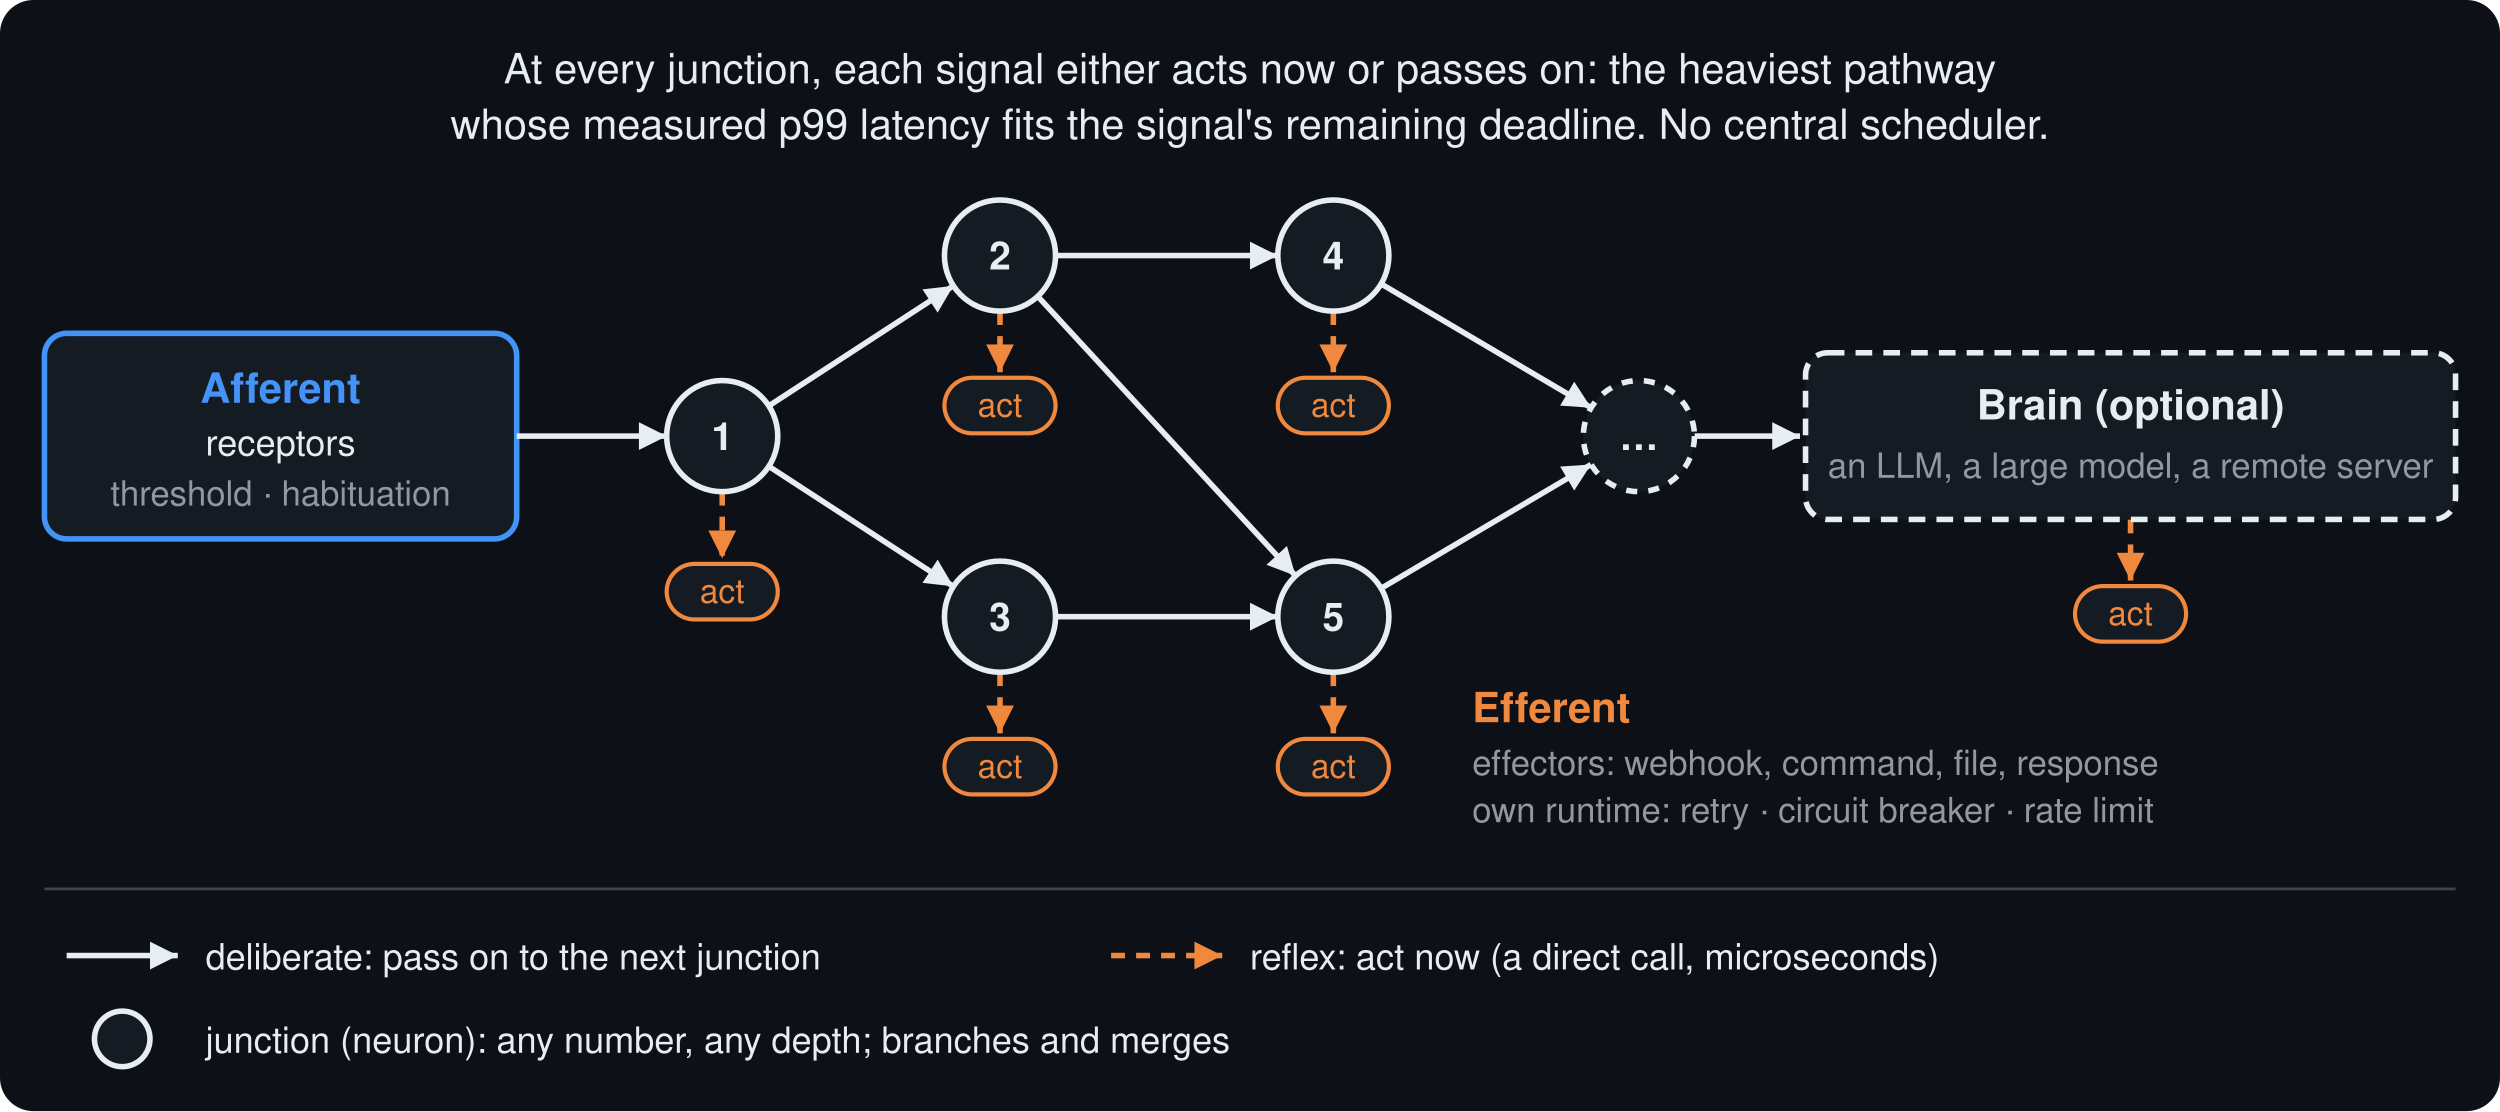
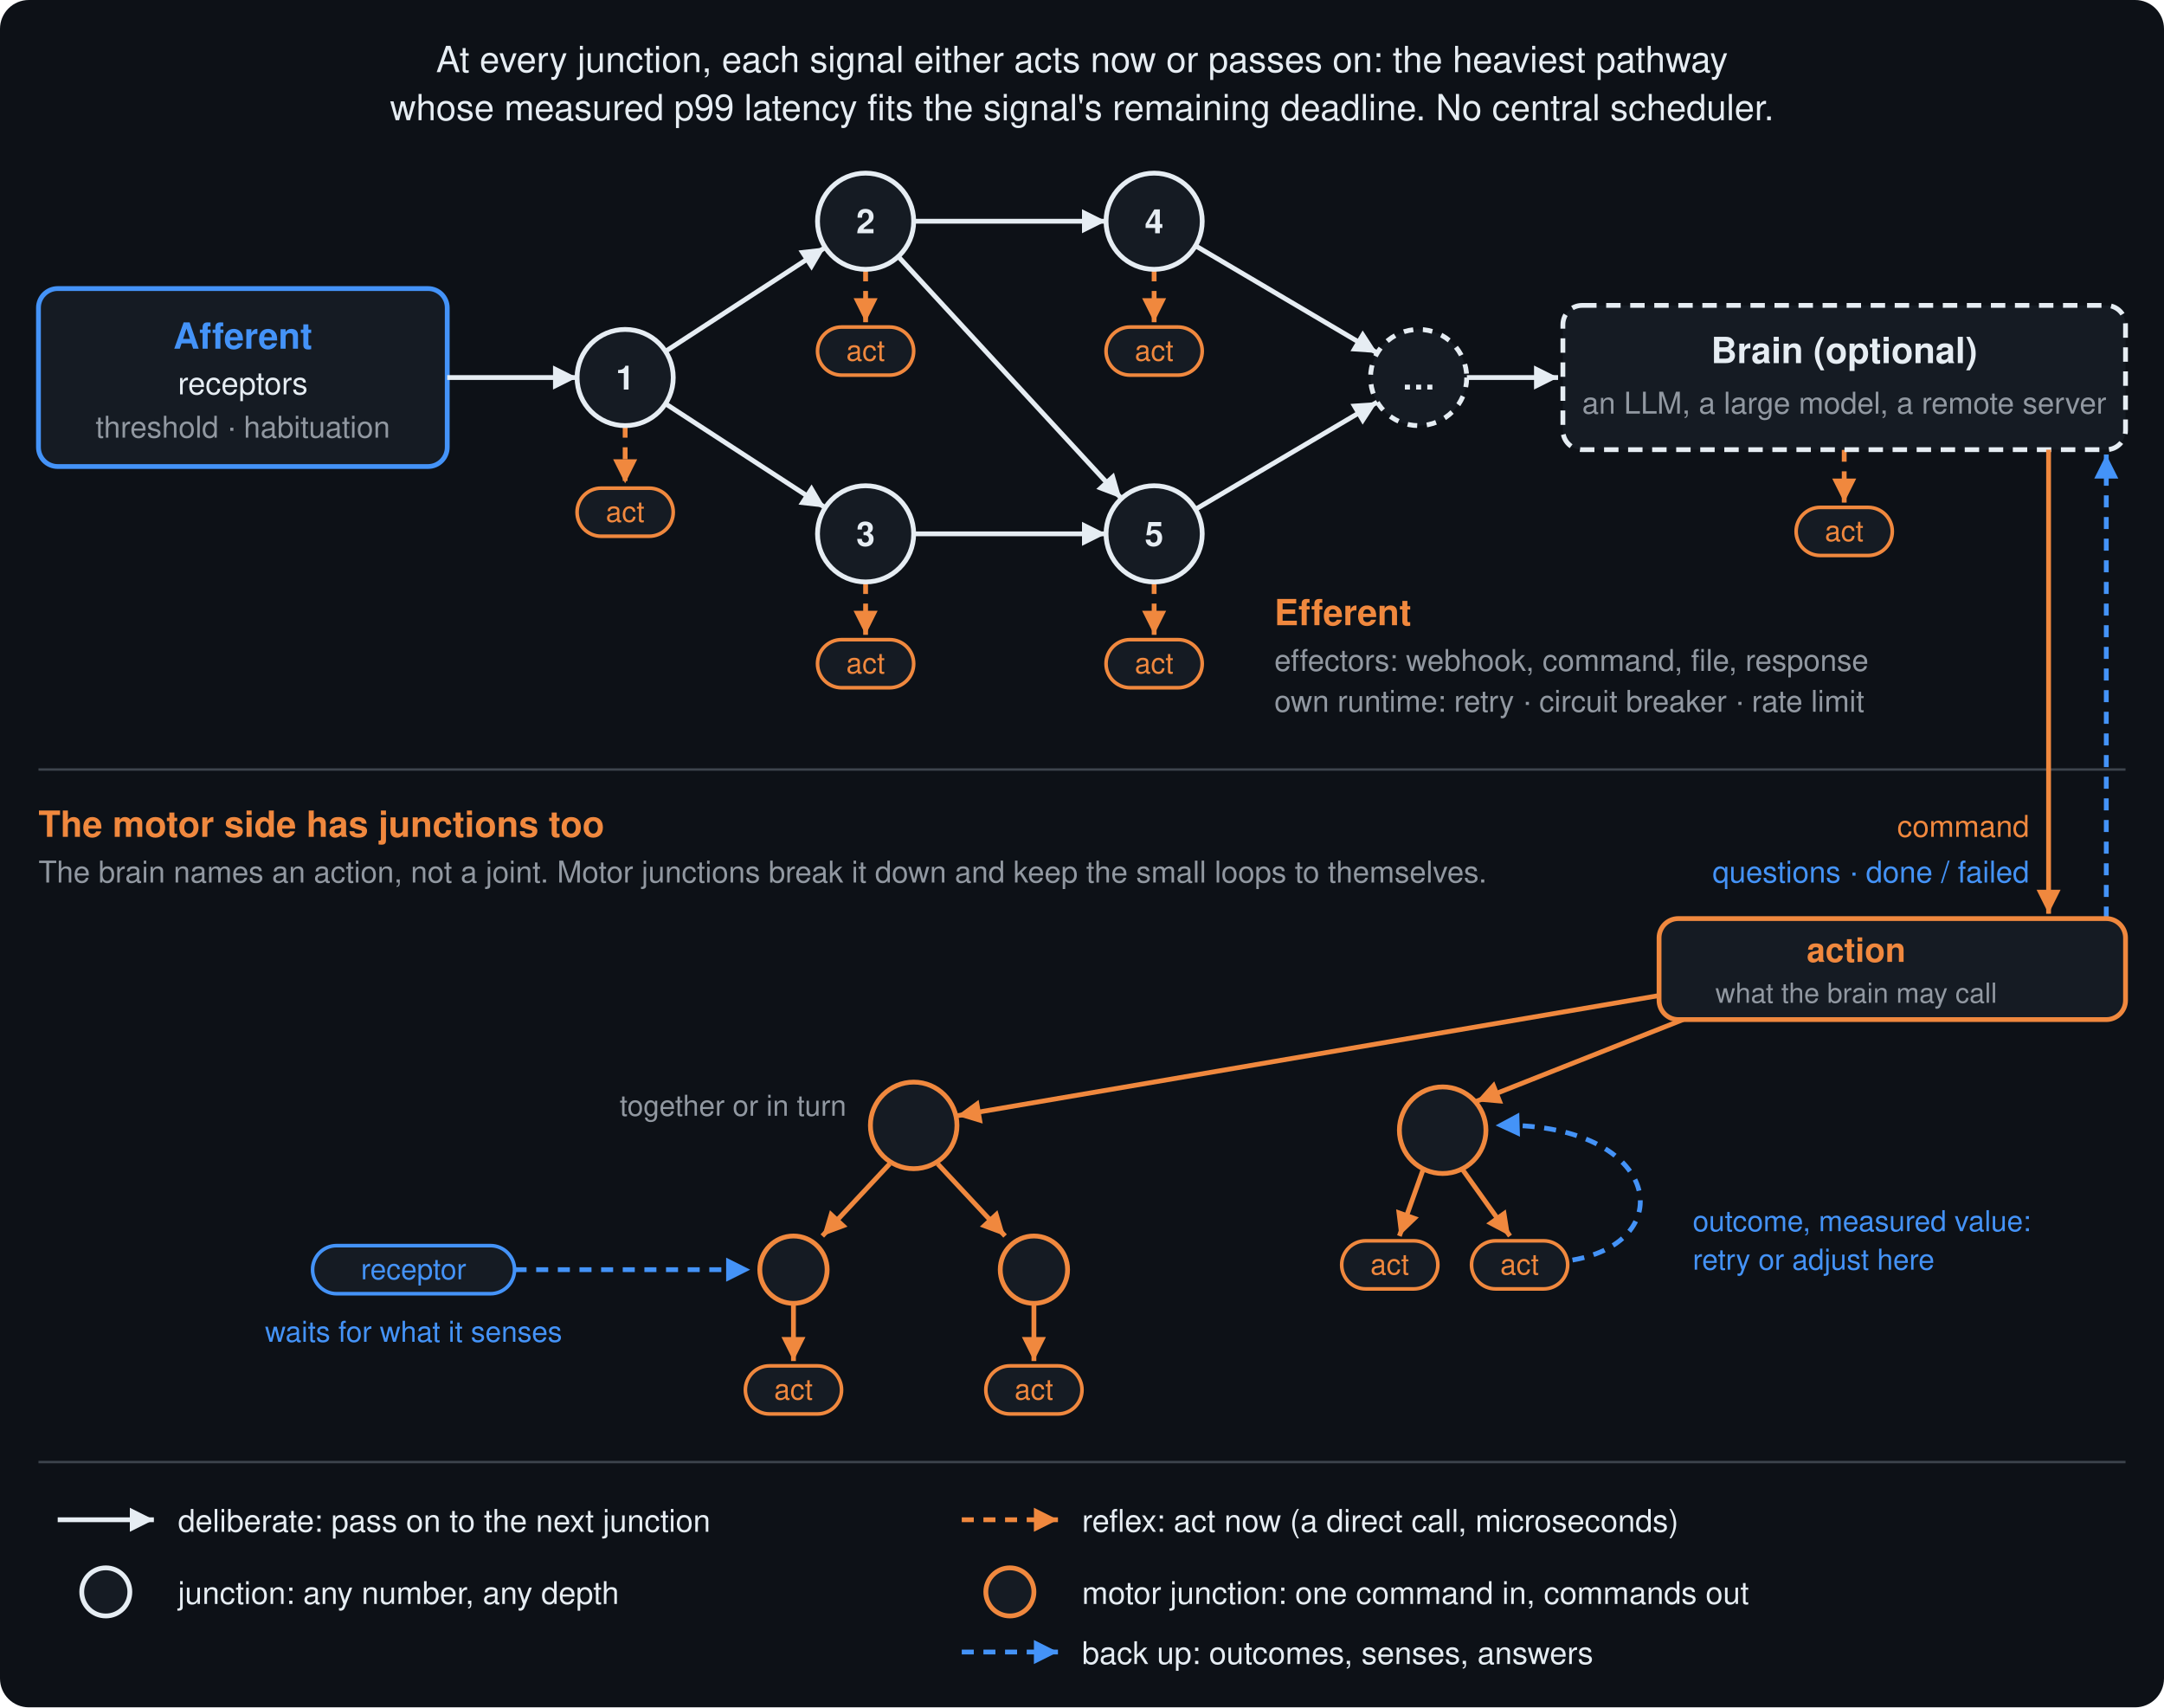
- <svg xmlns="http://www.w3.org/2000/svg" width="900" height="400" viewBox="0 0 900 400" font-family="-apple-system, 'Segoe UI', Helvetica, Arial, sans-serif" role="img" aria-labelledby="title desc">
+ <svg xmlns="http://www.w3.org/2000/svg" width="900" height="710" viewBox="0 0 900 710" font-family="-apple-system, 'Segoe UI', Helvetica, Arial, sans-serif" role="img" aria-labelledby="title desc">
  <defs>
    <marker id="arrow" viewBox="0 0 10 10" refX="10" refY="5" markerWidth="5" markerHeight="5" orient="auto-start-reverse">
      <path d="M0,0 L10,5 L0,10 z" fill="#e6edf3" />
    </marker>
    <marker id="arrow-act" viewBox="0 0 10 10" refX="10" refY="5" markerWidth="5" markerHeight="5" orient="auto-start-reverse">
      <path d="M0,0 L10,5 L0,10 z" fill="#f0883e" />
    </marker>
+     <marker id="arrow-back" viewBox="0 0 10 10" refX="10" refY="5" markerWidth="5" markerHeight="5" orient="auto-start-reverse">
+       <path d="M0,0 L10,5 L0,10 z" fill="#4493f8" />
+     </marker>
  </defs>
-   <rect x="0" y="0" width="900" height="400" rx="12" fill="#0d1117" />
+   <rect x="0" y="0" width="900" height="710" rx="12" fill="#0d1117" />
  <text x="450" y="30" text-anchor="middle" font-size="15" fill="#e6edf3">At every junction, each signal either acts now or passes on: the heaviest pathway</text>
  <text x="450" y="50" text-anchor="middle" font-size="15" fill="#e6edf3">whose measured p99 latency fits the signal's remaining deadline. No central scheduler.</text>
  <g transform="translate(0,30)">
    <rect x="16" y="90" width="170" height="74" rx="8" fill="#151b23" stroke="#4493f8" stroke-width="2" />
    <text x="101" y="115" text-anchor="middle" font-size="15" font-weight="bold" fill="#4493f8">Afferent</text>
    <text x="101" y="134" text-anchor="middle" font-size="13" fill="#e6edf3">receptors</text>
    <text x="101" y="152" text-anchor="middle" font-size="12.5" fill="#9198a1">threshold · habituation</text>
    <g stroke="#e6edf3" stroke-width="2" fill="none" marker-end="url(#arrow)">
      <line x1="186" y1="127" x2="240" y2="127" />
      <line x1="276.8" y1="116.1" x2="343.2" y2="72.9" />
      <line x1="276.8" y1="137.9" x2="343.2" y2="181.1" />
      <line x1="380" y1="62" x2="460" y2="62" />
      <line x1="380" y1="192" x2="460" y2="192" />
      <line x1="373.6" y1="76.7" x2="466.4" y2="177.3" />
      <line x1="497.2" y1="72.2" x2="572.8" y2="116.8" />
      <line x1="497.2" y1="181.8" x2="572.8" y2="137.2" />
      <line x1="610" y1="127" x2="648" y2="127" />
    </g>
    <g stroke="#f0883e" stroke-width="2" stroke-dasharray="5 4" fill="none" marker-end="url(#arrow-act)">
      <line x1="260" y1="147" x2="260" y2="171" />
      <line x1="360" y1="82" x2="360" y2="104" />
      <line x1="480" y1="82" x2="480" y2="104" />
      <line x1="360" y1="212" x2="360" y2="234" />
      <line x1="480" y1="212" x2="480" y2="234" />
      <line x1="767" y1="157" x2="767" y2="179" />
    </g>
    <g fill="#151b23" stroke="#e6edf3" stroke-width="2">
      <circle cx="260" cy="127" r="20" />
      <circle cx="360" cy="62" r="20" />
      <circle cx="360" cy="192" r="20" />
      <circle cx="480" cy="62" r="20" />
      <circle cx="480" cy="192" r="20" />
      <circle cx="590" cy="127" r="20" stroke-dasharray="4 4" />
    </g>
    <g font-size="14" font-weight="bold" text-anchor="middle" fill="#e6edf3">
      <text x="260" y="132">1</text>
      <text x="360" y="67">2</text>
      <text x="360" y="197">3</text>
      <text x="480" y="67">4</text>
      <text x="480" y="197">5</text>
      <text x="590" y="132">…</text>
    </g>
    <rect x="650" y="97" width="234" height="60" rx="8" fill="#151b23" stroke="#e6edf3" stroke-width="2" stroke-dasharray="6 4" />
    <text x="767" y="121" text-anchor="middle" font-size="15" font-weight="bold" fill="#e6edf3">Brain (optional)</text>
    <text x="767" y="142" text-anchor="middle" font-size="12.5" fill="#9198a1">an LLM, a large model, a remote server</text>
    <g fill="#151b23" stroke="#f0883e" stroke-width="1.5">
      <rect x="240" y="173" width="40" height="20" rx="10" />
      <rect x="340" y="106" width="40" height="20" rx="10" />
      <rect x="460" y="106" width="40" height="20" rx="10" />
      <rect x="340" y="236" width="40" height="20" rx="10" />
      <rect x="460" y="236" width="40" height="20" rx="10" />
      <rect x="747" y="181" width="40" height="20" rx="10" />
    </g>
    <g font-size="12" text-anchor="middle" fill="#f0883e">
      <text x="260" y="187">act</text>
      <text x="360" y="120">act</text>
      <text x="480" y="120">act</text>
      <text x="360" y="250">act</text>
      <text x="480" y="250">act</text>
      <text x="767" y="195">act</text>
    </g>
    <text x="530" y="230" font-size="15" font-weight="bold" fill="#f0883e">Efferent</text>
    <text x="530" y="249" font-size="12.5" fill="#9198a1">effectors: webhook, command, file, response</text>
    <text x="530" y="266" font-size="12.5" fill="#9198a1">own runtime: retry · circuit breaker · rate limit</text>
    <line x1="16" y1="290" x2="884" y2="290" stroke="#3d444d" stroke-width="1" />
-     <line x1="24" y1="314" x2="64" y2="314" stroke="#e6edf3" stroke-width="2" marker-end="url(#arrow)" />
-     <text x="74" y="319" font-size="13" fill="#e6edf3">deliberate: pass on to the next junction</text>
-     <line x1="400" y1="314" x2="440" y2="314" stroke="#f0883e" stroke-width="2" stroke-dasharray="5 4" marker-end="url(#arrow-act)" />
-     <text x="450" y="319" font-size="13" fill="#e6edf3">reflex: act now (a direct call, microseconds)</text>
-     <circle cx="44" cy="344" r="10" fill="#151b23" stroke="#e6edf3" stroke-width="2" />
-     <text x="74" y="349" font-size="13" fill="#e6edf3">junction (neuron): any number, any depth; branches and merges</text>
+     <text x="16" y="318" font-size="15" font-weight="bold" fill="#f0883e">The motor side has junctions too</text>
+     <text x="16" y="337" font-size="12.5" fill="#9198a1">The brain names an action, not a joint. Motor junctions break it down and keep the small loops to themselves.</text>
+     <text x="844" y="318" text-anchor="end" font-size="12.5" fill="#f0883e">command</text>
+     <text x="844" y="337" text-anchor="end" font-size="12.5" fill="#4493f8">questions · done / failed</text>
+     <line x1="852" y1="157" x2="852" y2="350" stroke="#f0883e" stroke-width="2" marker-end="url(#arrow-act)" />
+     <line x1="876" y1="352" x2="876" y2="159" stroke="#4493f8" stroke-width="2" stroke-dasharray="5 4" marker-end="url(#arrow-back)" />
+     <rect x="690" y="352" width="194" height="42" rx="8" fill="#151b23" stroke="#f0883e" stroke-width="2" />
+     <text x="772" y="370" text-anchor="middle" font-size="14" font-weight="bold" fill="#f0883e">action</text>
+     <text x="772" y="387" text-anchor="middle" font-size="11.5" fill="#9198a1">what the brain may call</text>
+     <g stroke="#f0883e" stroke-width="2" fill="none" marker-end="url(#arrow-act)">
+       <line x1="700" y1="394" x2="614" y2="428" />
+       <line x1="690" y1="384" x2="398" y2="434" />
+       <line x1="592" y1="456" x2="582" y2="484" />
+       <line x1="608" y1="456" x2="628" y2="484" />
+       <line x1="370" y1="454" x2="342" y2="484" />
+       <line x1="390" y1="454" x2="418" y2="484" />
+       <line x1="330" y1="512" x2="330" y2="536" />
+       <line x1="430" y1="512" x2="430" y2="536" />
+     </g>
+     <g fill="#151b23" stroke="#f0883e" stroke-width="2">
+       <circle cx="600" cy="440" r="18" />
+       <circle cx="380" cy="438" r="18" />
+       <circle cx="330" cy="498" r="14" />
+       <circle cx="430" cy="498" r="14" />
+     </g>
+     <g fill="#151b23" stroke="#f0883e" stroke-width="1.5">
+       <rect x="558" y="486" width="40" height="20" rx="10" />
+       <rect x="612" y="486" width="40" height="20" rx="10" />
+       <rect x="310" y="538" width="40" height="20" rx="10" />
+       <rect x="410" y="538" width="40" height="20" rx="10" />
+     </g>
+     <g font-size="12" text-anchor="middle" fill="#f0883e">
+       <text x="578" y="500">act</text>
+       <text x="632" y="500">act</text>
+       <text x="330" y="552">act</text>
+       <text x="430" y="552">act</text>
+     </g>
+     <text x="352" y="434" text-anchor="end" font-size="12" fill="#9198a1">together or in turn</text>
+     <path d="M654,494 C700,486 690,436 622,438" stroke="#4493f8" stroke-width="2" stroke-dasharray="5 4" fill="none" marker-end="url(#arrow-back)" />
+     <text x="704" y="482" font-size="12" fill="#4493f8">outcome, measured value:</text>
+     <text x="704" y="498" font-size="12" fill="#4493f8">retry or adjust here</text>
+     <rect x="130" y="488" width="84" height="20" rx="10" fill="#151b23" stroke="#4493f8" stroke-width="1.5" />
+     <text x="172" y="502" text-anchor="middle" font-size="12" fill="#4493f8">receptor</text>
+     <line x1="214" y1="498" x2="312" y2="498" stroke="#4493f8" stroke-width="2" stroke-dasharray="5 4" marker-end="url(#arrow-back)" />
+     <text x="172" y="528" text-anchor="middle" font-size="12" fill="#4493f8">waits for what it senses</text>
+     <line x1="16" y1="578" x2="884" y2="578" stroke="#3d444d" stroke-width="1" />
+     <line x1="24" y1="602" x2="64" y2="602" stroke="#e6edf3" stroke-width="2" marker-end="url(#arrow)" />
+     <text x="74" y="607" font-size="13" fill="#e6edf3">deliberate: pass on to the next junction</text>
+     <line x1="400" y1="602" x2="440" y2="602" stroke="#f0883e" stroke-width="2" stroke-dasharray="5 4" marker-end="url(#arrow-act)" />
+     <text x="450" y="607" font-size="13" fill="#e6edf3">reflex: act now (a direct call, microseconds)</text>
+     <circle cx="44" cy="632" r="10" fill="#151b23" stroke="#e6edf3" stroke-width="2" />
+     <text x="74" y="637" font-size="13" fill="#e6edf3">junction: any number, any depth</text>
+     <circle cx="420" cy="632" r="10" fill="#151b23" stroke="#f0883e" stroke-width="2" />
+     <text x="450" y="637" font-size="13" fill="#e6edf3">motor junction: one command in, commands out</text>
+     <line x1="400" y1="657" x2="440" y2="657" stroke="#4493f8" stroke-width="2" stroke-dasharray="5 4" marker-end="url(#arrow-back)" />
+     <text x="450" y="662" font-size="13" fill="#e6edf3">back up: outcomes, senses, answers</text>
  </g>
</svg>
